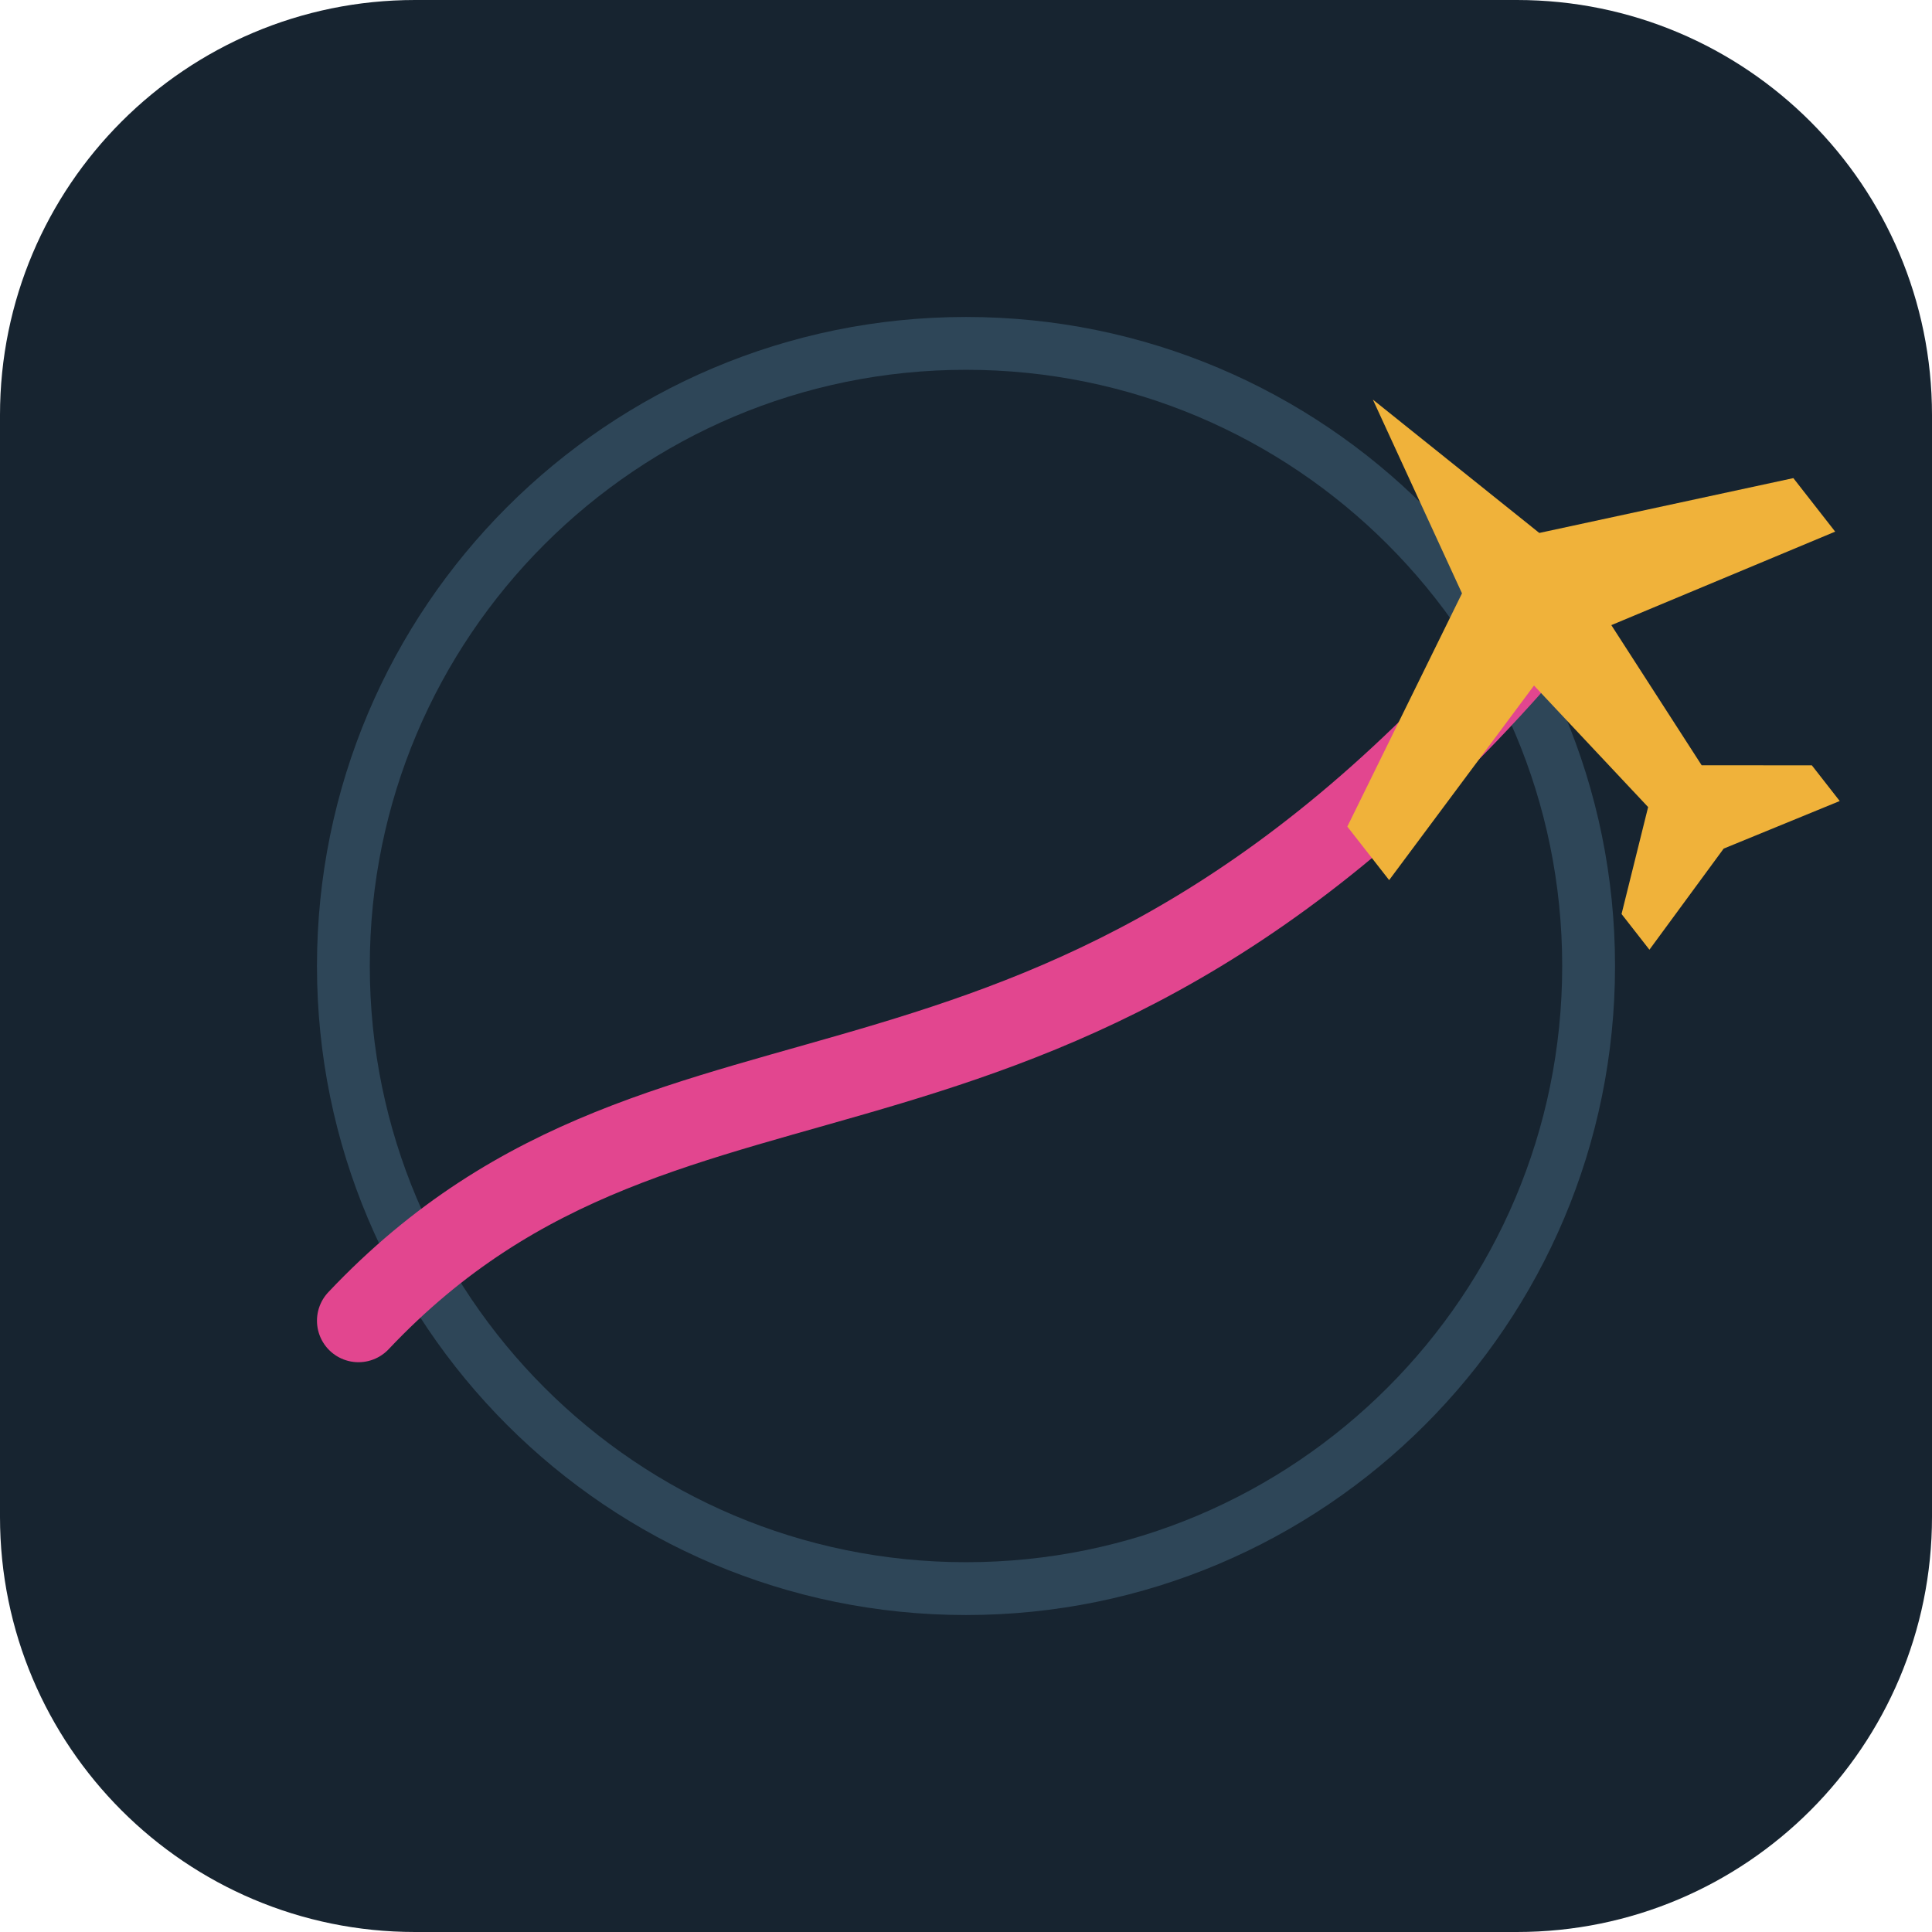
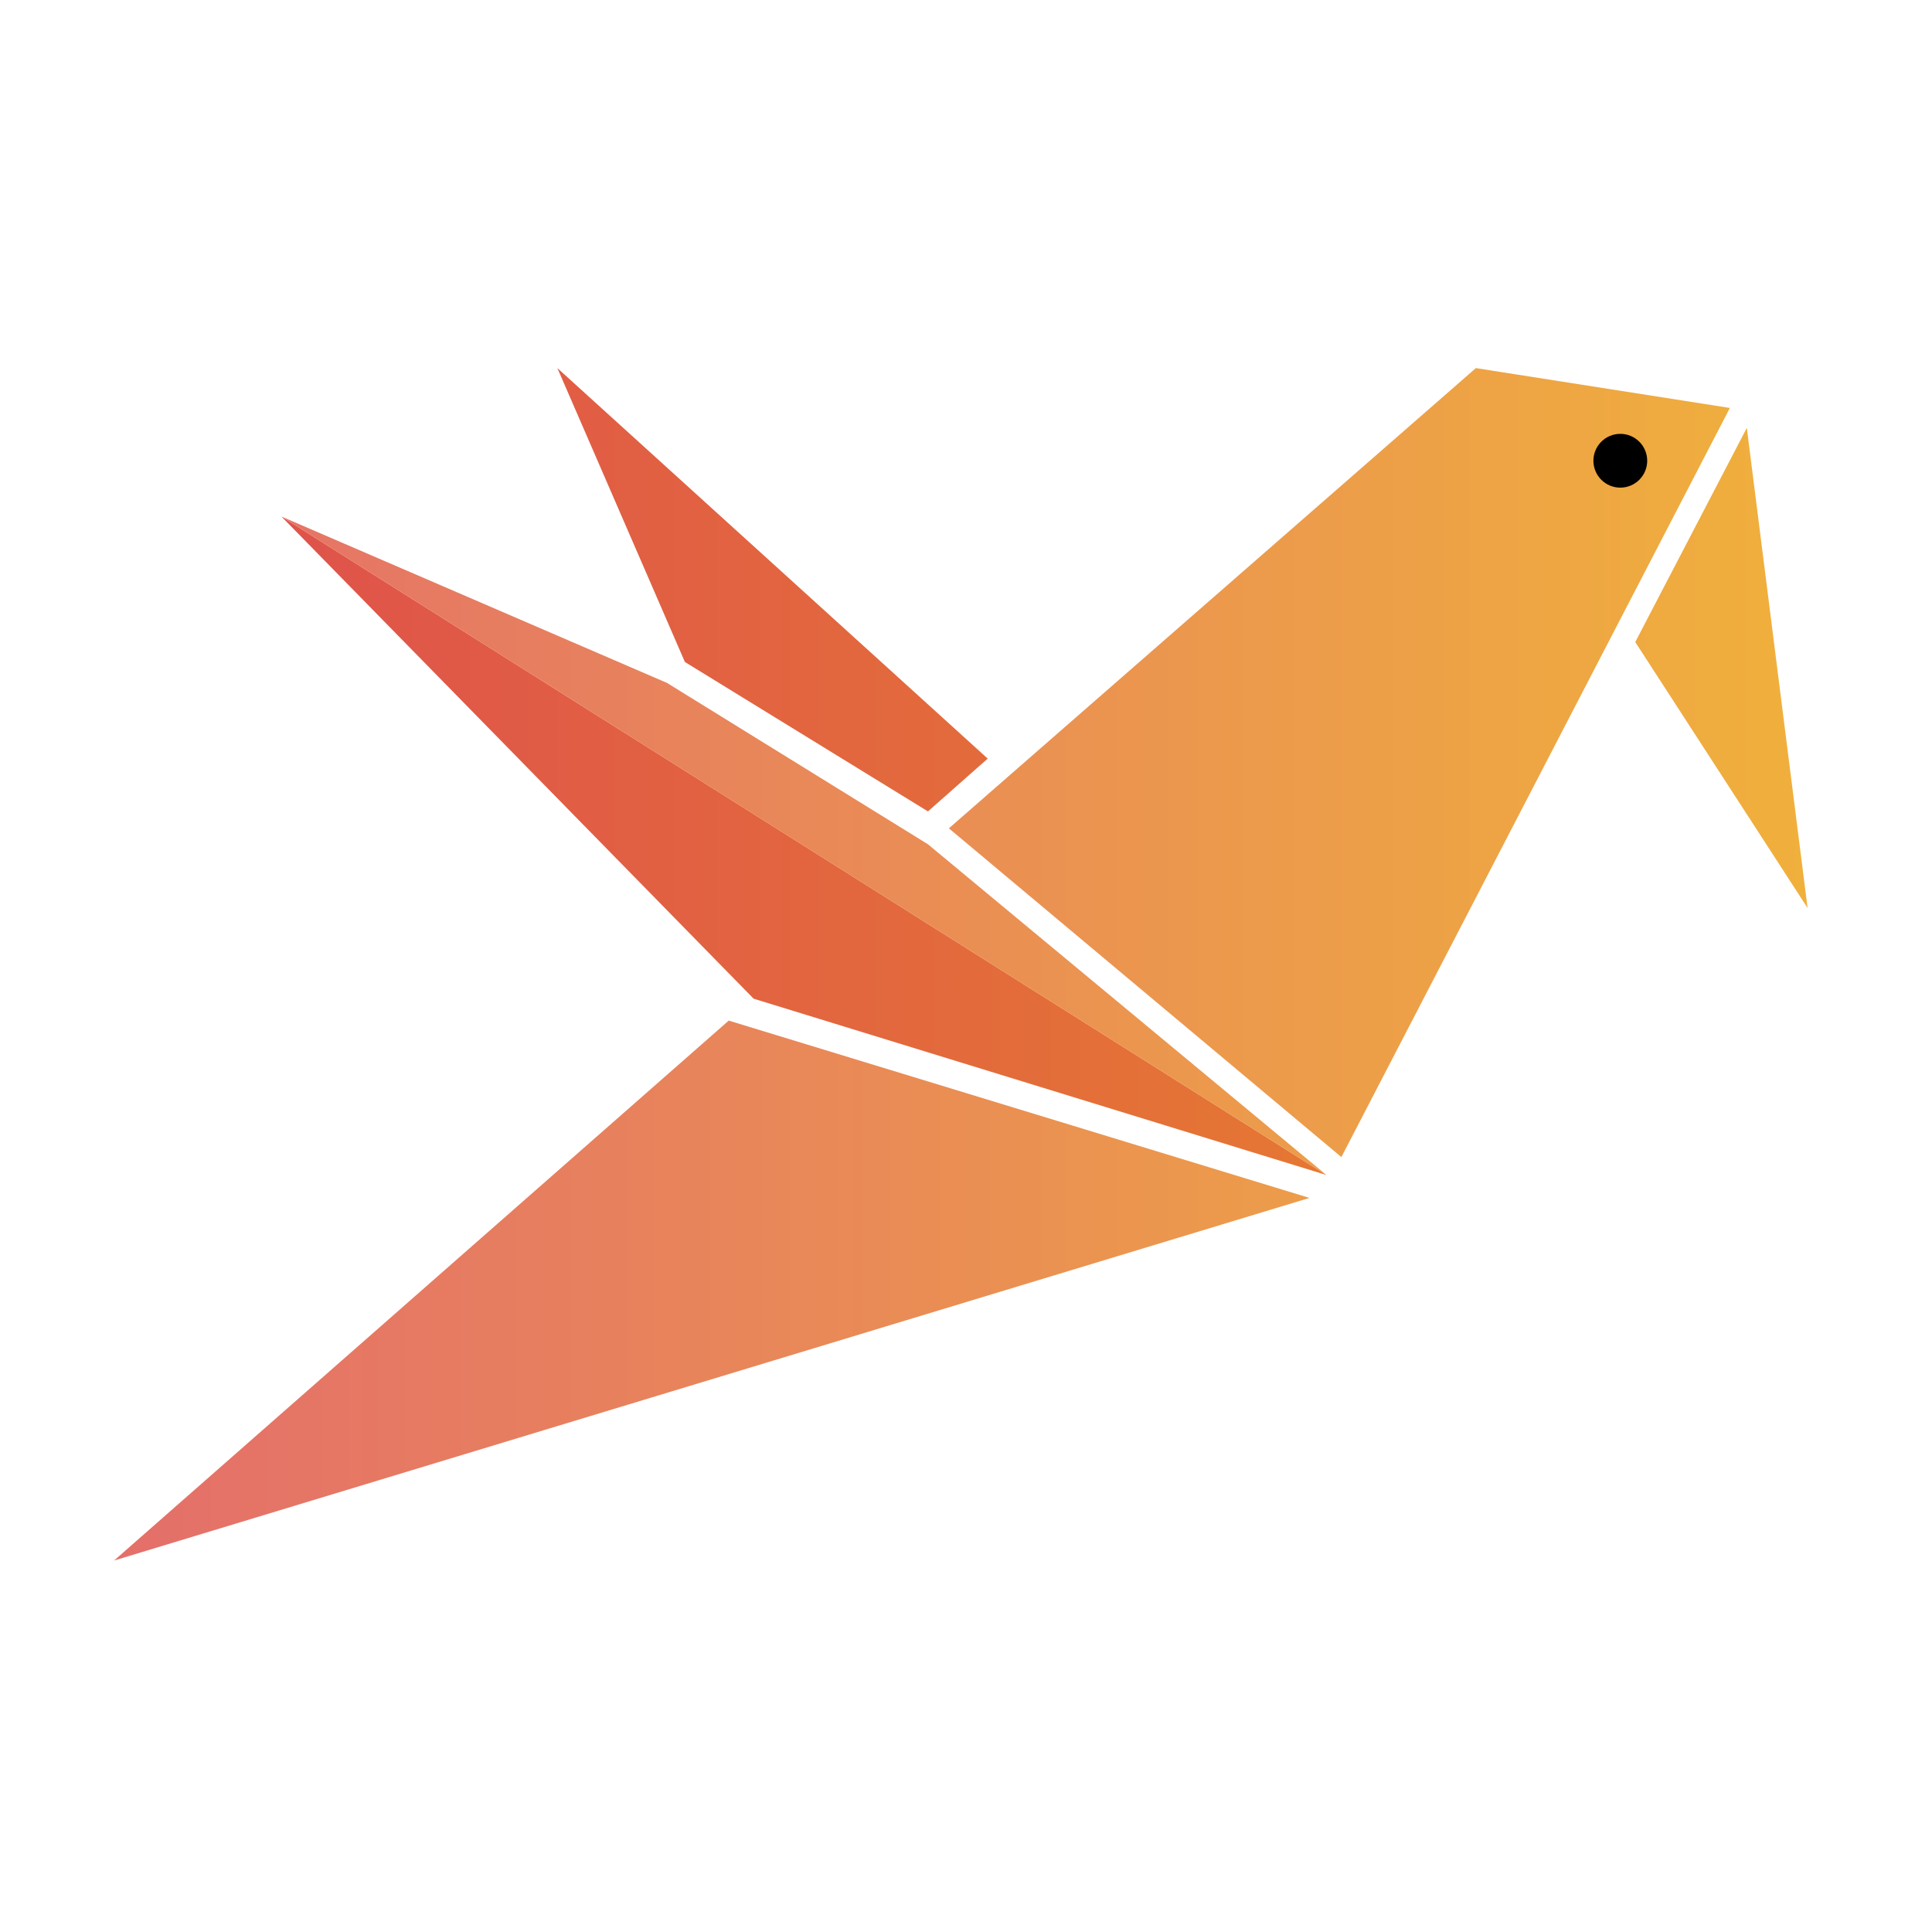
<svg xmlns="http://www.w3.org/2000/svg" viewBox="0 0 1024 1024">
-   <rect width="1024" height="1024" rx="220" fill="#172430" />
-   <circle cx="512" cy="512" r="330" fill="none" stroke="#2E4658" stroke-width="28" />
-   <path d="M190 700 C 360 520, 560 640, 820 330" fill="none" stroke="#E2468F" stroke-width="44" stroke-linecap="round" stroke-dasharray="1 0" />
-   <g transform="translate(820 330) rotate(-38)">
-     <path d="M0 -150 L26 -40 L150 20 L150 56 L26 22 L18 110 L64 146 L64 170 L0 152 L-64 170 L-64 146 L-18 110 L-26 22 L-150 56 L-150 20 L-26 -40 Z" fill="#F0B23A" />
+   <defs>
+     <linearGradient id="l" gradientUnits="userSpaceOnUse" x1="95" y1="0" x2="1795" y2="0">
+       <stop offset="0" stop-color="#e46f6a" />
+       <stop offset="0.36" stop-color="#e8855a" />
+       <stop offset="0.6" stop-color="#eb954f" />
+       <stop offset="1" stop-color="#f0b03c" />
+     </linearGradient>
+     <linearGradient id="d" gradientUnits="userSpaceOnUse" x1="263" y1="0" x2="1312" y2="0">
+       <stop offset="0" stop-color="#df534b" />
+       <stop offset="1" stop-color="#e57733" />
+     </linearGradient>
+   </defs>
+   <g transform="translate(10.3 142.3) scale(0.528)">
+     <path d="M540 100 L972 492 L912 545 L668 395 Z" fill="url(#d)" />
+     <path d="M263 249 L1312 910 L737 733 Z" fill="url(#d)" />
+     <path d="M263 249 L650 416 L912 578 L1312 910 Z" fill="url(#l)" />
+     <path d="M933 562 L1462 100 L1717 140 L1327 892 Z" fill="url(#l)" />
+     <circle cx="1607" cy="193" r="27" fill="#000" />
+     <path d="M1734 160 L1795 642 L1622 375 Z" fill="url(#l)" />
+     <path d="M712 755 L1295 933 L95 1297 Z" fill="url(#l)" />
  </g>
</svg>
